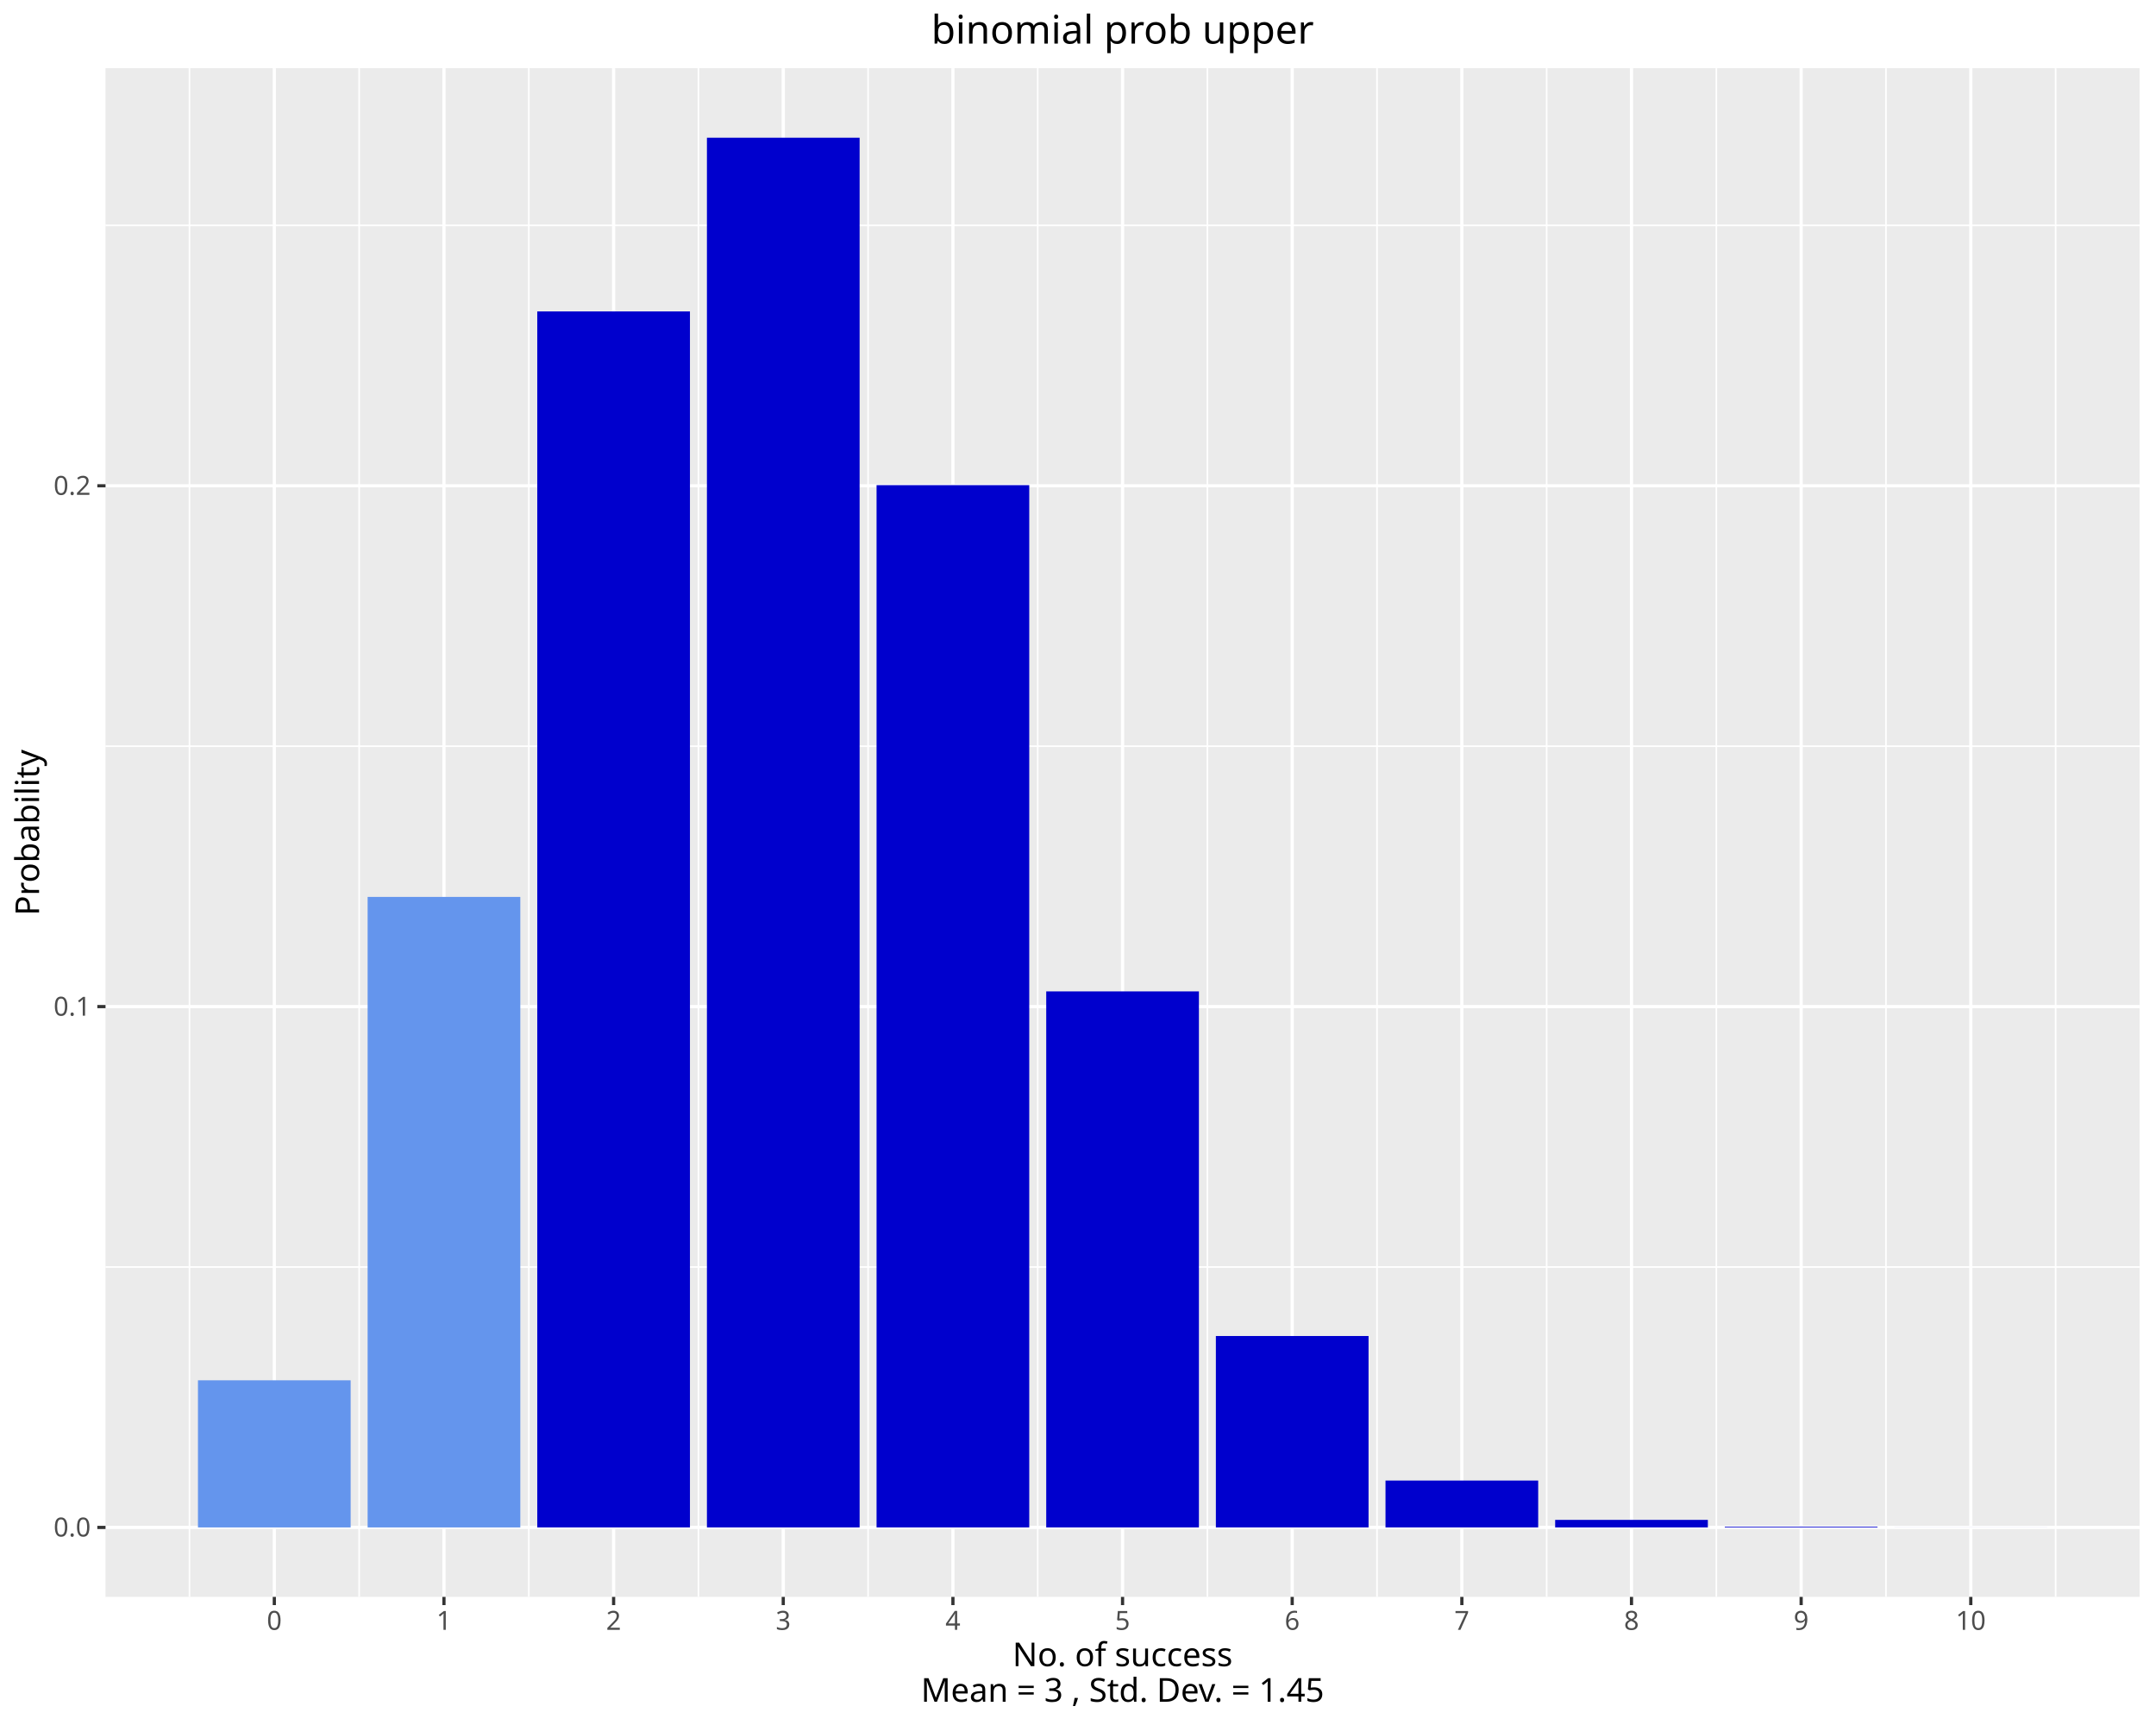
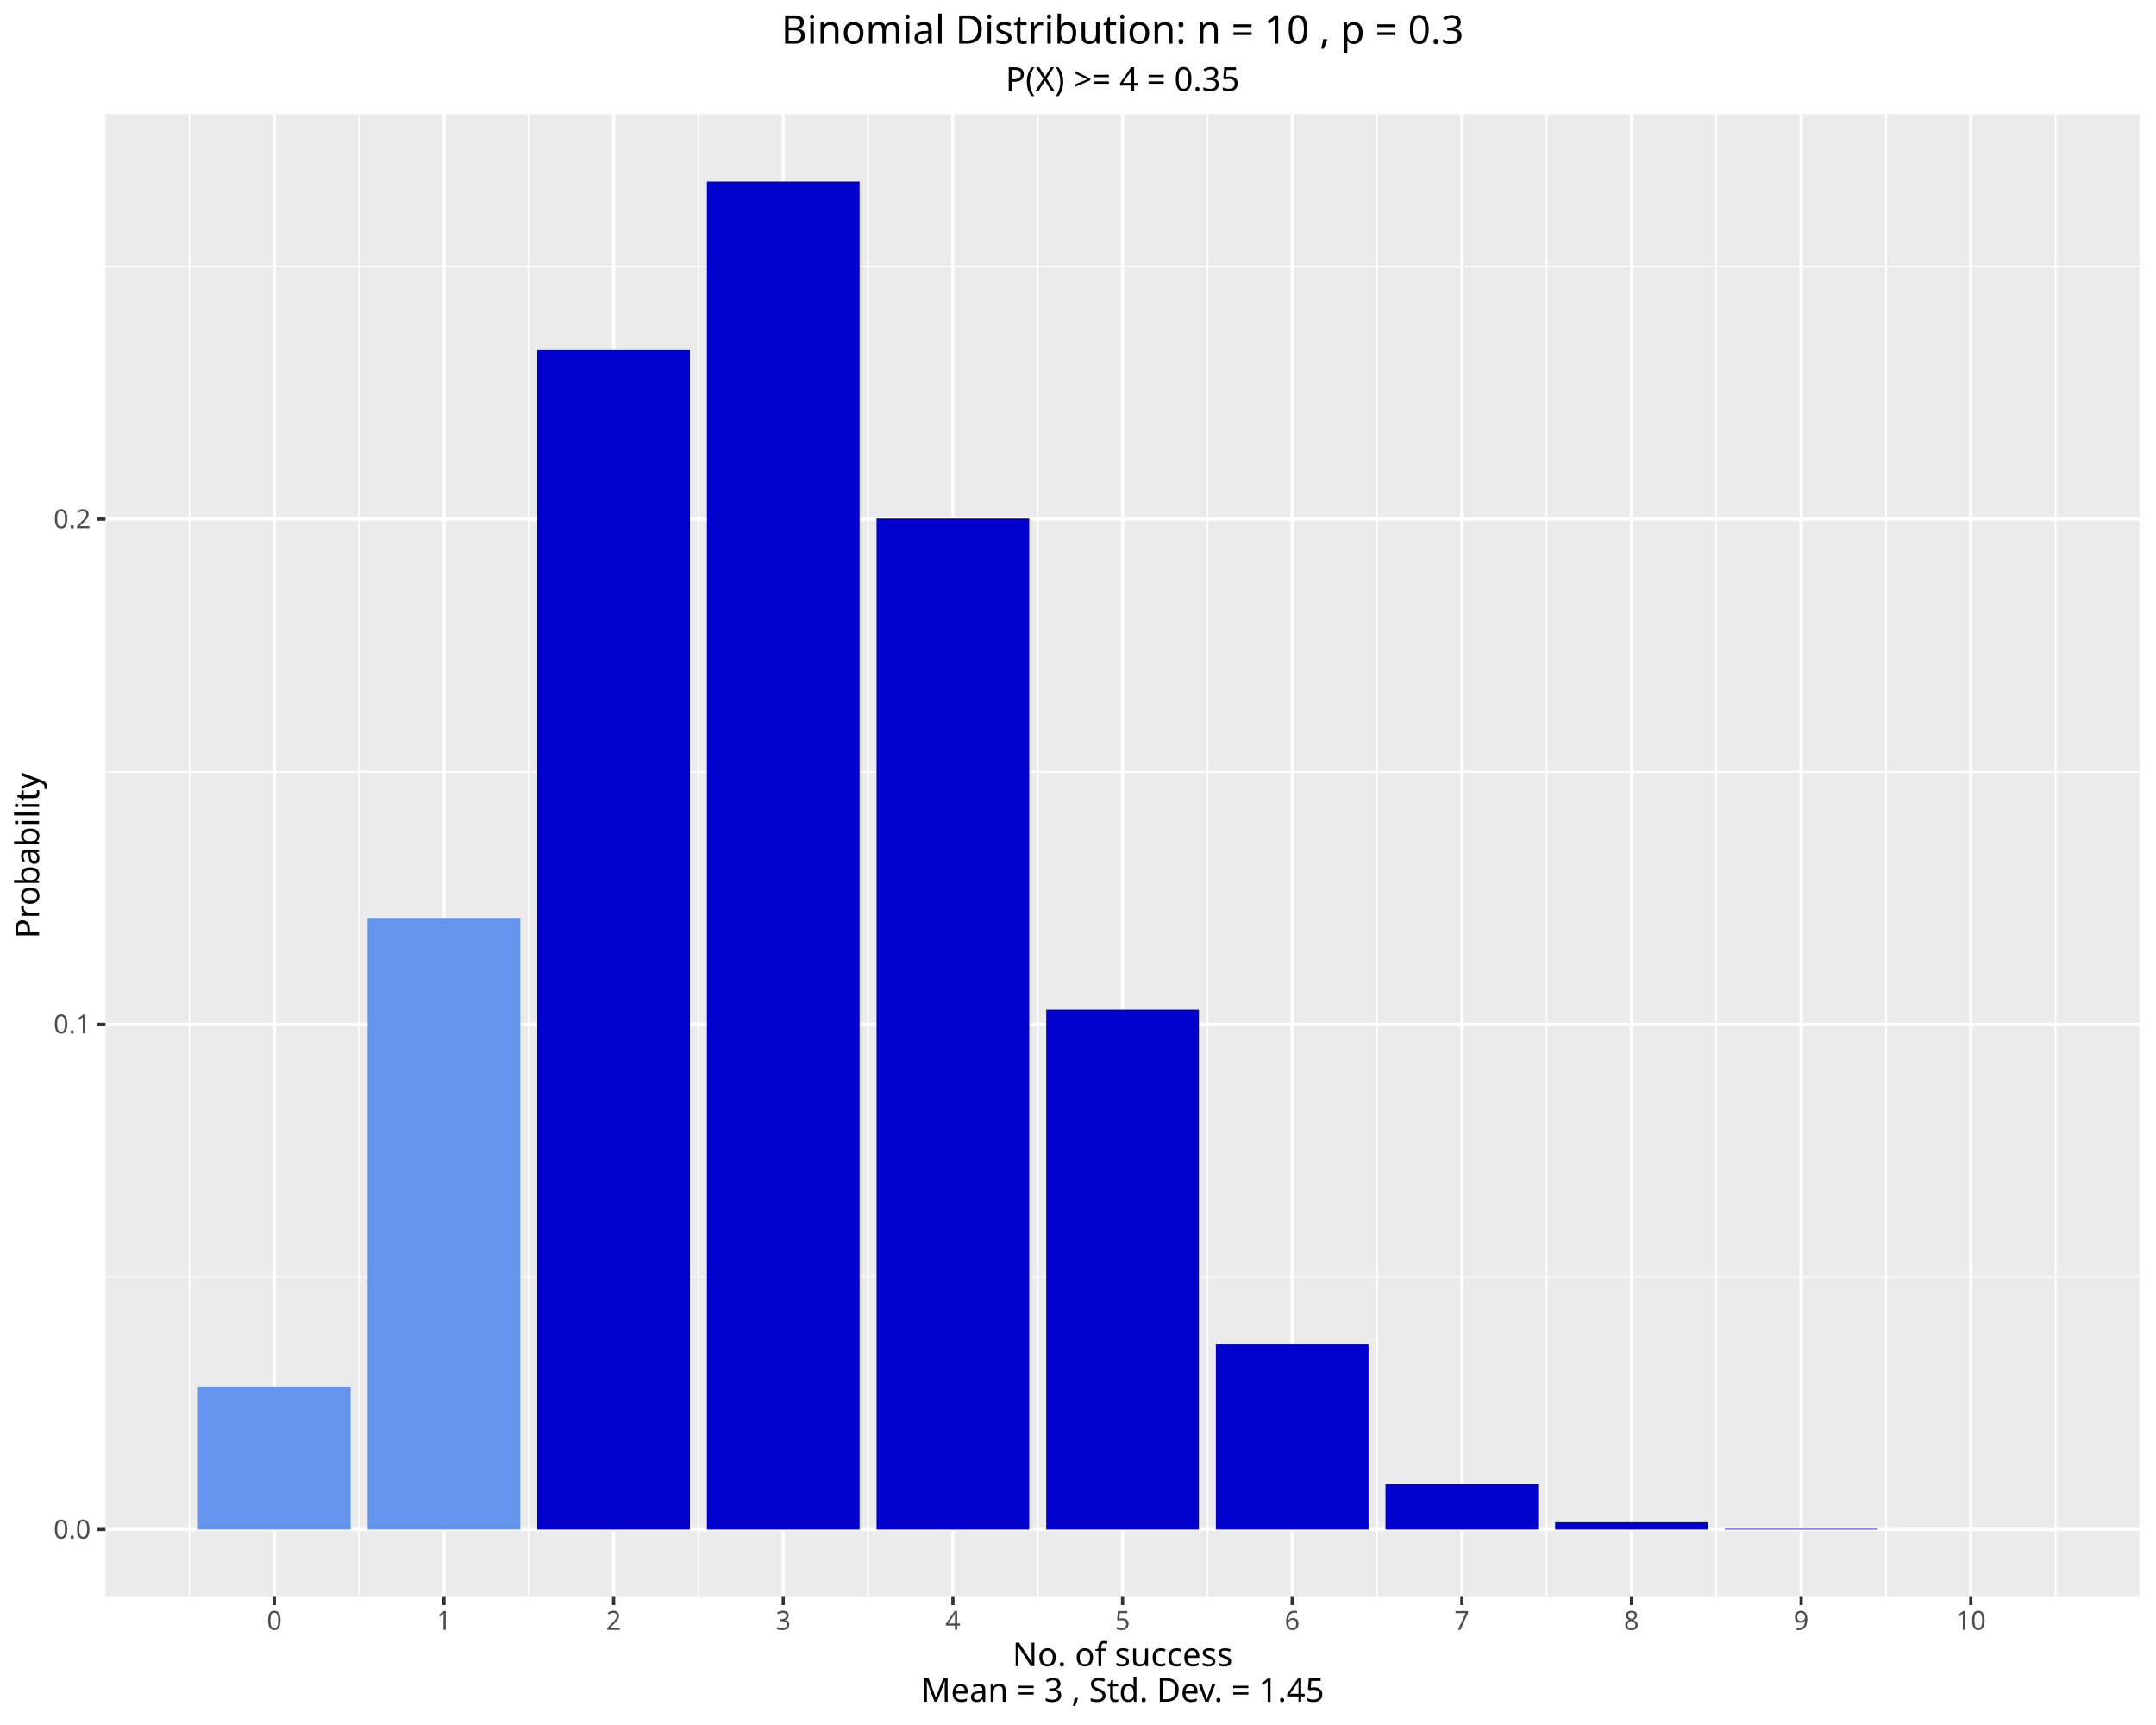
<svg xmlns="http://www.w3.org/2000/svg" class="svglite" data-engine-version="2.0" width="720.00pt" height="576.00pt" viewBox="0 0 720.00 576.00">
  <defs>
    <style type="text/css">
    .svglite line, .svglite polyline, .svglite polygon, .svglite path, .svglite rect, .svglite circle {
      fill: none;
      stroke: #000000;
      stroke-linecap: round;
      stroke-linejoin: round;
      stroke-miterlimit: 10.00;
    }
  </style>
  </defs>
  <rect width="100%" height="100%" style="stroke: none; fill: #FFFFFF;" />
  <defs>
    <clipPath id="cpMC4wMHw3MjAuMDB8MC4wMHw1NzYuMDA=">
      <rect x="0.00" y="0.00" width="720.00" height="576.00" />
    </clipPath>
  </defs>
  <g clip-path="url(#cpMC4wMHw3MjAuMDB8MC4wMHw1NzYuMDA=)">
    <rect x="0.00" y="0.00" width="720.00" height="576.00" style="stroke-width: 1.07; stroke: #FFFFFF; fill: #FFFFFF;" />
  </g>
  <defs>
-     <clipPath id="cpMzUuMjR8NzE0LjUyfDIyLjc4fDUzMy4yMw==">
-       <rect x="35.24" y="22.78" width="679.28" height="510.45" />
+     <clipPath id="cpMzUuMjR8NzE0LjUyfDM4LjEyfDUzMy4yMw==">
+       <rect x="35.24" y="38.12" width="679.28" height="495.12" />
    </clipPath>
  </defs>
-   <g clip-path="url(#cpMzUuMjR8NzE0LjUyfDIyLjc4fDUzMy4yMw==)">
-     <rect x="35.24" y="22.78" width="679.28" height="510.45" style="stroke-width: 1.07; stroke: none; fill: #EBEBEB;" />
-     <polyline points="35.24,423.07 714.52,423.07 " style="stroke-width: 0.53; stroke: #FFFFFF; stroke-linecap: butt;" />
-     <polyline points="35.24,249.16 714.52,249.16 " style="stroke-width: 0.53; stroke: #FFFFFF; stroke-linecap: butt;" />
-     <polyline points="35.24,75.25 714.52,75.25 " style="stroke-width: 0.53; stroke: #FFFFFF; stroke-linecap: butt;" />
-     <polyline points="63.28,533.23 63.28,22.78 " style="stroke-width: 0.53; stroke: #FFFFFF; stroke-linecap: butt;" />
-     <polyline points="119.94,533.23 119.94,22.78 " style="stroke-width: 0.53; stroke: #FFFFFF; stroke-linecap: butt;" />
-     <polyline points="176.59,533.23 176.59,22.78 " style="stroke-width: 0.53; stroke: #FFFFFF; stroke-linecap: butt;" />
-     <polyline points="233.24,533.23 233.24,22.78 " style="stroke-width: 0.53; stroke: #FFFFFF; stroke-linecap: butt;" />
-     <polyline points="289.90,533.23 289.90,22.78 " style="stroke-width: 0.53; stroke: #FFFFFF; stroke-linecap: butt;" />
-     <polyline points="346.55,533.23 346.55,22.78 " style="stroke-width: 0.53; stroke: #FFFFFF; stroke-linecap: butt;" />
-     <polyline points="403.21,533.23 403.21,22.78 " style="stroke-width: 0.53; stroke: #FFFFFF; stroke-linecap: butt;" />
-     <polyline points="459.86,533.23 459.86,22.78 " style="stroke-width: 0.53; stroke: #FFFFFF; stroke-linecap: butt;" />
-     <polyline points="516.51,533.23 516.51,22.78 " style="stroke-width: 0.53; stroke: #FFFFFF; stroke-linecap: butt;" />
-     <polyline points="573.17,533.23 573.17,22.78 " style="stroke-width: 0.53; stroke: #FFFFFF; stroke-linecap: butt;" />
-     <polyline points="629.82,533.23 629.82,22.78 " style="stroke-width: 0.53; stroke: #FFFFFF; stroke-linecap: butt;" />
-     <polyline points="686.48,533.23 686.48,22.78 " style="stroke-width: 0.53; stroke: #FFFFFF; stroke-linecap: butt;" />
-     <polyline points="35.24,510.03 714.52,510.03 " style="stroke-width: 1.07; stroke: #FFFFFF; stroke-linecap: butt;" />
-     <polyline points="35.24,336.12 714.52,336.12 " style="stroke-width: 1.07; stroke: #FFFFFF; stroke-linecap: butt;" />
-     <polyline points="35.24,162.21 714.52,162.21 " style="stroke-width: 1.07; stroke: #FFFFFF; stroke-linecap: butt;" />
-     <polyline points="91.61,533.23 91.61,22.78 " style="stroke-width: 1.07; stroke: #FFFFFF; stroke-linecap: butt;" />
-     <polyline points="148.26,533.23 148.26,22.78 " style="stroke-width: 1.07; stroke: #FFFFFF; stroke-linecap: butt;" />
-     <polyline points="204.92,533.23 204.92,22.78 " style="stroke-width: 1.07; stroke: #FFFFFF; stroke-linecap: butt;" />
-     <polyline points="261.57,533.23 261.57,22.78 " style="stroke-width: 1.07; stroke: #FFFFFF; stroke-linecap: butt;" />
-     <polyline points="318.23,533.23 318.23,22.78 " style="stroke-width: 1.07; stroke: #FFFFFF; stroke-linecap: butt;" />
-     <polyline points="374.88,533.23 374.88,22.78 " style="stroke-width: 1.07; stroke: #FFFFFF; stroke-linecap: butt;" />
-     <polyline points="431.53,533.23 431.53,22.78 " style="stroke-width: 1.07; stroke: #FFFFFF; stroke-linecap: butt;" />
-     <polyline points="488.19,533.23 488.19,22.78 " style="stroke-width: 1.07; stroke: #FFFFFF; stroke-linecap: butt;" />
-     <polyline points="544.84,533.23 544.84,22.78 " style="stroke-width: 1.07; stroke: #FFFFFF; stroke-linecap: butt;" />
-     <polyline points="601.50,533.23 601.50,22.78 " style="stroke-width: 1.07; stroke: #FFFFFF; stroke-linecap: butt;" />
-     <polyline points="658.15,533.23 658.15,22.78 " style="stroke-width: 1.07; stroke: #FFFFFF; stroke-linecap: butt;" />
-     <rect x="66.11" y="460.90" width="50.99" height="49.13" style="stroke-width: 1.07; stroke: none; stroke-linecap: square; stroke-linejoin: miter; fill: #6495ED;" />
-     <rect x="122.77" y="299.49" width="50.99" height="210.54" style="stroke-width: 1.07; stroke: none; stroke-linecap: square; stroke-linejoin: miter; fill: #6495ED;" />
-     <rect x="179.42" y="103.99" width="50.99" height="406.04" style="stroke-width: 1.07; stroke: none; stroke-linecap: square; stroke-linejoin: miter; fill: #0000CD;" />
-     <rect x="236.08" y="45.99" width="50.99" height="464.04" style="stroke-width: 1.07; stroke: none; stroke-linecap: square; stroke-linejoin: miter; fill: #0000CD;" />
-     <rect x="292.73" y="162.00" width="50.99" height="348.03" style="stroke-width: 1.07; stroke: none; stroke-linecap: square; stroke-linejoin: miter; fill: #0000CD;" />
-     <rect x="349.39" y="331.04" width="50.99" height="178.99" style="stroke-width: 1.07; stroke: none; stroke-linecap: square; stroke-linejoin: miter; fill: #0000CD;" />
-     <rect x="406.04" y="446.11" width="50.99" height="63.92" style="stroke-width: 1.07; stroke: none; stroke-linecap: square; stroke-linejoin: miter; fill: #0000CD;" />
-     <rect x="462.69" y="494.38" width="50.99" height="15.65" style="stroke-width: 1.07; stroke: none; stroke-linecap: square; stroke-linejoin: miter; fill: #0000CD;" />
-     <rect x="519.35" y="507.51" width="50.99" height="2.52" style="stroke-width: 1.07; stroke: none; stroke-linecap: square; stroke-linejoin: miter; fill: #0000CD;" />
-     <rect x="576.00" y="509.79" width="50.99" height="0.24" style="stroke-width: 1.07; stroke: none; stroke-linecap: square; stroke-linejoin: miter; fill: #0000CD;" />
-     <rect x="632.66" y="510.02" width="50.99" height="0.010" style="stroke-width: 1.07; stroke: none; stroke-linecap: square; stroke-linejoin: miter; fill: #0000CD;" />
+   <g clip-path="url(#cpMzUuMjR8NzE0LjUyfDM4LjEyfDUzMy4yMw==)">
+     <rect x="35.24" y="38.12" width="679.28" height="495.12" style="stroke-width: 1.07; stroke: none; fill: #EBEBEB;" />
+     <polyline points="35.24,426.38 714.52,426.38 " style="stroke-width: 0.53; stroke: #FFFFFF; stroke-linecap: butt;" />
+     <polyline points="35.24,257.70 714.52,257.70 " style="stroke-width: 0.53; stroke: #FFFFFF; stroke-linecap: butt;" />
+     <polyline points="35.24,89.01 714.52,89.01 " style="stroke-width: 0.53; stroke: #FFFFFF; stroke-linecap: butt;" />
+     <polyline points="63.28,533.23 63.28,38.12 " style="stroke-width: 0.53; stroke: #FFFFFF; stroke-linecap: butt;" />
+     <polyline points="119.94,533.23 119.94,38.12 " style="stroke-width: 0.53; stroke: #FFFFFF; stroke-linecap: butt;" />
+     <polyline points="176.59,533.23 176.59,38.12 " style="stroke-width: 0.53; stroke: #FFFFFF; stroke-linecap: butt;" />
+     <polyline points="233.24,533.23 233.24,38.12 " style="stroke-width: 0.53; stroke: #FFFFFF; stroke-linecap: butt;" />
+     <polyline points="289.90,533.23 289.90,38.12 " style="stroke-width: 0.53; stroke: #FFFFFF; stroke-linecap: butt;" />
+     <polyline points="346.55,533.23 346.55,38.12 " style="stroke-width: 0.53; stroke: #FFFFFF; stroke-linecap: butt;" />
+     <polyline points="403.21,533.23 403.21,38.12 " style="stroke-width: 0.53; stroke: #FFFFFF; stroke-linecap: butt;" />
+     <polyline points="459.86,533.23 459.86,38.12 " style="stroke-width: 0.53; stroke: #FFFFFF; stroke-linecap: butt;" />
+     <polyline points="516.51,533.23 516.51,38.12 " style="stroke-width: 0.53; stroke: #FFFFFF; stroke-linecap: butt;" />
+     <polyline points="573.17,533.23 573.17,38.12 " style="stroke-width: 0.53; stroke: #FFFFFF; stroke-linecap: butt;" />
+     <polyline points="629.82,533.23 629.82,38.12 " style="stroke-width: 0.53; stroke: #FFFFFF; stroke-linecap: butt;" />
+     <polyline points="686.48,533.23 686.48,38.12 " style="stroke-width: 0.53; stroke: #FFFFFF; stroke-linecap: butt;" />
+     <polyline points="35.24,510.73 714.52,510.73 " style="stroke-width: 1.07; stroke: #FFFFFF; stroke-linecap: butt;" />
+     <polyline points="35.24,342.04 714.52,342.04 " style="stroke-width: 1.07; stroke: #FFFFFF; stroke-linecap: butt;" />
+     <polyline points="35.24,173.35 714.52,173.35 " style="stroke-width: 1.07; stroke: #FFFFFF; stroke-linecap: butt;" />
+     <polyline points="91.61,533.23 91.61,38.12 " style="stroke-width: 1.07; stroke: #FFFFFF; stroke-linecap: butt;" />
+     <polyline points="148.26,533.23 148.26,38.12 " style="stroke-width: 1.07; stroke: #FFFFFF; stroke-linecap: butt;" />
+     <polyline points="204.92,533.23 204.92,38.12 " style="stroke-width: 1.07; stroke: #FFFFFF; stroke-linecap: butt;" />
+     <polyline points="261.57,533.23 261.57,38.12 " style="stroke-width: 1.07; stroke: #FFFFFF; stroke-linecap: butt;" />
+     <polyline points="318.23,533.23 318.23,38.12 " style="stroke-width: 1.07; stroke: #FFFFFF; stroke-linecap: butt;" />
+     <polyline points="374.88,533.23 374.88,38.12 " style="stroke-width: 1.07; stroke: #FFFFFF; stroke-linecap: butt;" />
+     <polyline points="431.53,533.23 431.53,38.12 " style="stroke-width: 1.07; stroke: #FFFFFF; stroke-linecap: butt;" />
+     <polyline points="488.19,533.23 488.19,38.12 " style="stroke-width: 1.07; stroke: #FFFFFF; stroke-linecap: butt;" />
+     <polyline points="544.84,533.23 544.84,38.12 " style="stroke-width: 1.07; stroke: #FFFFFF; stroke-linecap: butt;" />
+     <polyline points="601.50,533.23 601.50,38.12 " style="stroke-width: 1.07; stroke: #FFFFFF; stroke-linecap: butt;" />
+     <polyline points="658.15,533.23 658.15,38.12 " style="stroke-width: 1.07; stroke: #FFFFFF; stroke-linecap: butt;" />
+     <rect x="66.11" y="463.08" width="50.99" height="47.65" style="stroke-width: 1.07; stroke: none; stroke-linecap: square; stroke-linejoin: miter; fill: #6495ED;" />
+     <rect x="122.77" y="306.51" width="50.99" height="204.21" style="stroke-width: 1.07; stroke: none; stroke-linecap: square; stroke-linejoin: miter; fill: #6495ED;" />
+     <rect x="179.42" y="116.89" width="50.99" height="393.84" style="stroke-width: 1.07; stroke: none; stroke-linecap: square; stroke-linejoin: miter; fill: #0000CD;" />
+     <rect x="236.08" y="60.62" width="50.99" height="450.11" style="stroke-width: 1.07; stroke: none; stroke-linecap: square; stroke-linejoin: miter; fill: #0000CD;" />
+     <rect x="292.73" y="173.15" width="50.99" height="337.58" style="stroke-width: 1.07; stroke: none; stroke-linecap: square; stroke-linejoin: miter; fill: #0000CD;" />
+     <rect x="349.39" y="337.12" width="50.99" height="173.61" style="stroke-width: 1.07; stroke: none; stroke-linecap: square; stroke-linejoin: miter; fill: #0000CD;" />
+     <rect x="406.04" y="448.72" width="50.99" height="62.00" style="stroke-width: 1.07; stroke: none; stroke-linecap: square; stroke-linejoin: miter; fill: #0000CD;" />
+     <rect x="462.69" y="495.54" width="50.99" height="15.18" style="stroke-width: 1.07; stroke: none; stroke-linecap: square; stroke-linejoin: miter; fill: #0000CD;" />
+     <rect x="519.35" y="508.29" width="50.99" height="2.44" style="stroke-width: 1.07; stroke: none; stroke-linecap: square; stroke-linejoin: miter; fill: #0000CD;" />
+     <rect x="576.00" y="510.49" width="50.99" height="0.23" style="stroke-width: 1.07; stroke: none; stroke-linecap: square; stroke-linejoin: miter; fill: #0000CD;" />
+     <rect x="632.66" y="510.72" width="50.99" height="0.01" style="stroke-width: 1.07; stroke: none; stroke-linecap: square; stroke-linejoin: miter; fill: #0000CD;" />
  </g>
  <g clip-path="url(#cpMC4wMHw3MjAuMDB8MC4wMHw1NzYuMDA=)">
-     <text x="30.31" y="513.06" text-anchor="end" style="font-size: 8.80px; fill: #4D4D4D; font-family: sans;" textLength="12.23px" lengthAdjust="spacingAndGlyphs">0.0</text>
-     <text x="30.31" y="339.15" text-anchor="end" style="font-size: 8.80px; fill: #4D4D4D; font-family: sans;" textLength="12.23px" lengthAdjust="spacingAndGlyphs">0.1</text>
-     <text x="30.31" y="165.24" text-anchor="end" style="font-size: 8.80px; fill: #4D4D4D; font-family: sans;" textLength="12.23px" lengthAdjust="spacingAndGlyphs">0.2</text>
-     <polyline points="32.50,510.03 35.24,510.03 " style="stroke-width: 1.07; stroke: #333333; stroke-linecap: butt;" />
-     <polyline points="32.50,336.12 35.24,336.12 " style="stroke-width: 1.07; stroke: #333333; stroke-linecap: butt;" />
-     <polyline points="32.50,162.21 35.24,162.21 " style="stroke-width: 1.07; stroke: #333333; stroke-linecap: butt;" />
+     <text x="30.31" y="513.76" text-anchor="end" style="font-size: 8.80px; fill: #4D4D4D; font-family: sans;" textLength="12.23px" lengthAdjust="spacingAndGlyphs">0.0</text>
+     <text x="30.31" y="345.07" text-anchor="end" style="font-size: 8.80px; fill: #4D4D4D; font-family: sans;" textLength="12.23px" lengthAdjust="spacingAndGlyphs">0.1</text>
+     <text x="30.31" y="176.38" text-anchor="end" style="font-size: 8.80px; fill: #4D4D4D; font-family: sans;" textLength="12.23px" lengthAdjust="spacingAndGlyphs">0.2</text>
+     <polyline points="32.50,510.73 35.24,510.73 " style="stroke-width: 1.07; stroke: #333333; stroke-linecap: butt;" />
+     <polyline points="32.50,342.04 35.24,342.04 " style="stroke-width: 1.07; stroke: #333333; stroke-linecap: butt;" />
+     <polyline points="32.50,173.35 35.24,173.35 " style="stroke-width: 1.07; stroke: #333333; stroke-linecap: butt;" />
    <polyline points="91.61,535.97 91.61,533.23 " style="stroke-width: 1.07; stroke: #333333; stroke-linecap: butt;" />
    <polyline points="148.26,535.97 148.26,533.23 " style="stroke-width: 1.07; stroke: #333333; stroke-linecap: butt;" />
    <polyline points="204.92,535.97 204.92,533.23 " style="stroke-width: 1.07; stroke: #333333; stroke-linecap: butt;" />
    <polyline points="261.57,535.97 261.57,533.23 " style="stroke-width: 1.07; stroke: #333333; stroke-linecap: butt;" />
    <polyline points="318.23,535.97 318.23,533.23 " style="stroke-width: 1.07; stroke: #333333; stroke-linecap: butt;" />
    <polyline points="374.88,535.97 374.88,533.23 " style="stroke-width: 1.07; stroke: #333333; stroke-linecap: butt;" />
    <polyline points="431.53,535.97 431.53,533.23 " style="stroke-width: 1.07; stroke: #333333; stroke-linecap: butt;" />
    <polyline points="488.19,535.97 488.19,533.23 " style="stroke-width: 1.07; stroke: #333333; stroke-linecap: butt;" />
    <polyline points="544.84,535.97 544.84,533.23 " style="stroke-width: 1.07; stroke: #333333; stroke-linecap: butt;" />
    <polyline points="601.50,535.97 601.50,533.23 " style="stroke-width: 1.07; stroke: #333333; stroke-linecap: butt;" />
    <polyline points="658.15,535.97 658.15,533.23 " style="stroke-width: 1.07; stroke: #333333; stroke-linecap: butt;" />
    <text x="91.61" y="544.22" text-anchor="middle" style="font-size: 8.80px; fill: #4D4D4D; font-family: sans;" textLength="4.89px" lengthAdjust="spacingAndGlyphs">0</text>
    <text x="148.26" y="544.22" text-anchor="middle" style="font-size: 8.80px; fill: #4D4D4D; font-family: sans;" textLength="4.89px" lengthAdjust="spacingAndGlyphs">1</text>
    <text x="204.92" y="544.22" text-anchor="middle" style="font-size: 8.80px; fill: #4D4D4D; font-family: sans;" textLength="4.89px" lengthAdjust="spacingAndGlyphs">2</text>
    <text x="261.57" y="544.22" text-anchor="middle" style="font-size: 8.80px; fill: #4D4D4D; font-family: sans;" textLength="4.89px" lengthAdjust="spacingAndGlyphs">3</text>
    <text x="318.23" y="544.22" text-anchor="middle" style="font-size: 8.80px; fill: #4D4D4D; font-family: sans;" textLength="4.89px" lengthAdjust="spacingAndGlyphs">4</text>
    <text x="374.88" y="544.22" text-anchor="middle" style="font-size: 8.80px; fill: #4D4D4D; font-family: sans;" textLength="4.89px" lengthAdjust="spacingAndGlyphs">5</text>
    <text x="431.53" y="544.22" text-anchor="middle" style="font-size: 8.80px; fill: #4D4D4D; font-family: sans;" textLength="4.89px" lengthAdjust="spacingAndGlyphs">6</text>
    <text x="488.19" y="544.22" text-anchor="middle" style="font-size: 8.80px; fill: #4D4D4D; font-family: sans;" textLength="4.89px" lengthAdjust="spacingAndGlyphs">7</text>
    <text x="544.84" y="544.22" text-anchor="middle" style="font-size: 8.80px; fill: #4D4D4D; font-family: sans;" textLength="4.89px" lengthAdjust="spacingAndGlyphs">8</text>
    <text x="601.50" y="544.22" text-anchor="middle" style="font-size: 8.80px; fill: #4D4D4D; font-family: sans;" textLength="4.89px" lengthAdjust="spacingAndGlyphs">9</text>
    <text x="658.15" y="544.22" text-anchor="middle" style="font-size: 8.80px; fill: #4D4D4D; font-family: sans;" textLength="9.79px" lengthAdjust="spacingAndGlyphs">10</text>
    <text x="374.88" y="556.36" text-anchor="middle" style="font-size: 11.00px; font-family: sans;" textLength="72.16px" lengthAdjust="spacingAndGlyphs">No. of success</text>
    <text x="374.88" y="568.24" text-anchor="middle" style="font-size: 11.00px; font-family: sans;" textLength="137.60px" lengthAdjust="spacingAndGlyphs"> Mean = 3 , Std. Dev. = 1.45</text>
-     <text transform="translate(13.05,278.01) rotate(-90)" text-anchor="middle" style="font-size: 11.00px; font-family: sans;" textLength="51.36px" lengthAdjust="spacingAndGlyphs">Probability</text>
-     <text x="374.88" y="14.56" text-anchor="middle" style="font-size: 13.20px; font-family: sans;" textLength="116.68px" lengthAdjust="spacingAndGlyphs">binomial prob upper</text>
+     <text transform="translate(13.05,285.67) rotate(-90)" text-anchor="middle" style="font-size: 11.00px; font-family: sans;" textLength="51.36px" lengthAdjust="spacingAndGlyphs">Probability</text>
+     <text x="374.88" y="30.35" text-anchor="middle" style="font-size: 11.00px; font-family: sans;" textLength="81.04px" lengthAdjust="spacingAndGlyphs">P(X) &gt;= 4 = 0.35</text>
+     <text x="374.88" y="14.56" text-anchor="middle" style="font-size: 13.20px; font-family: sans;" textLength="216.47px" lengthAdjust="spacingAndGlyphs">Binomial Distribution: n = 10 , p = 0.3</text>
  </g>
</svg>
